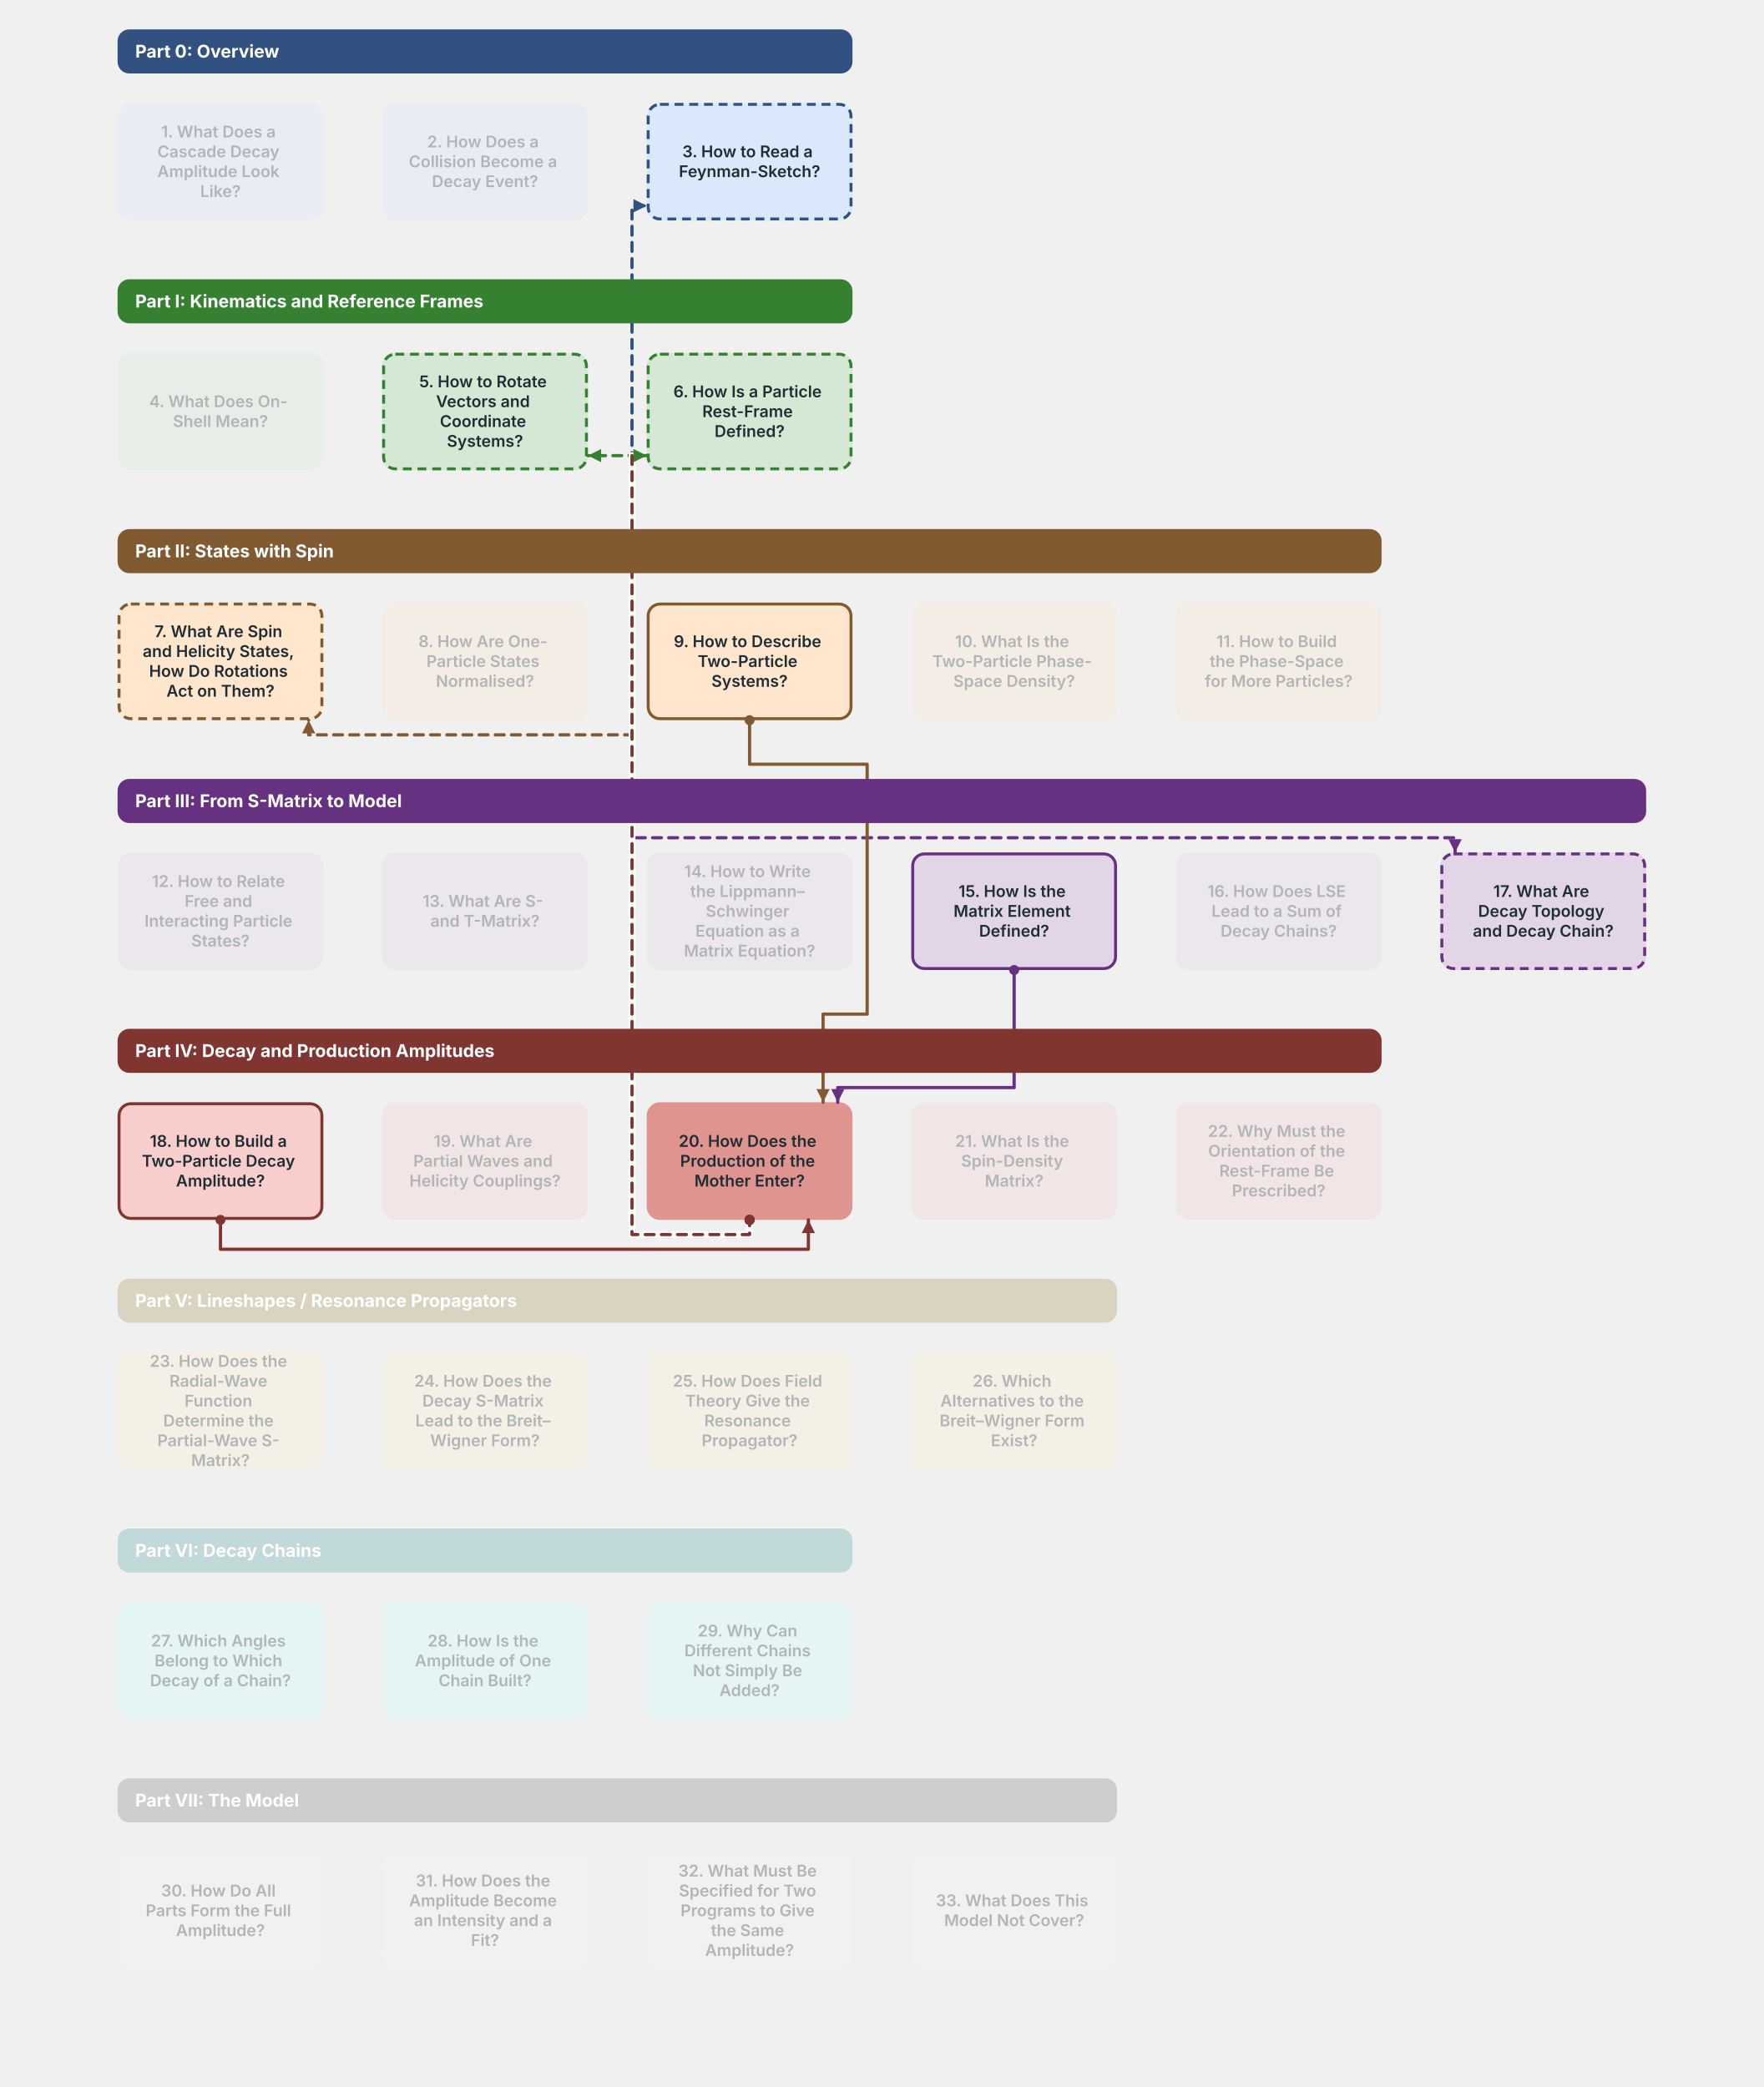
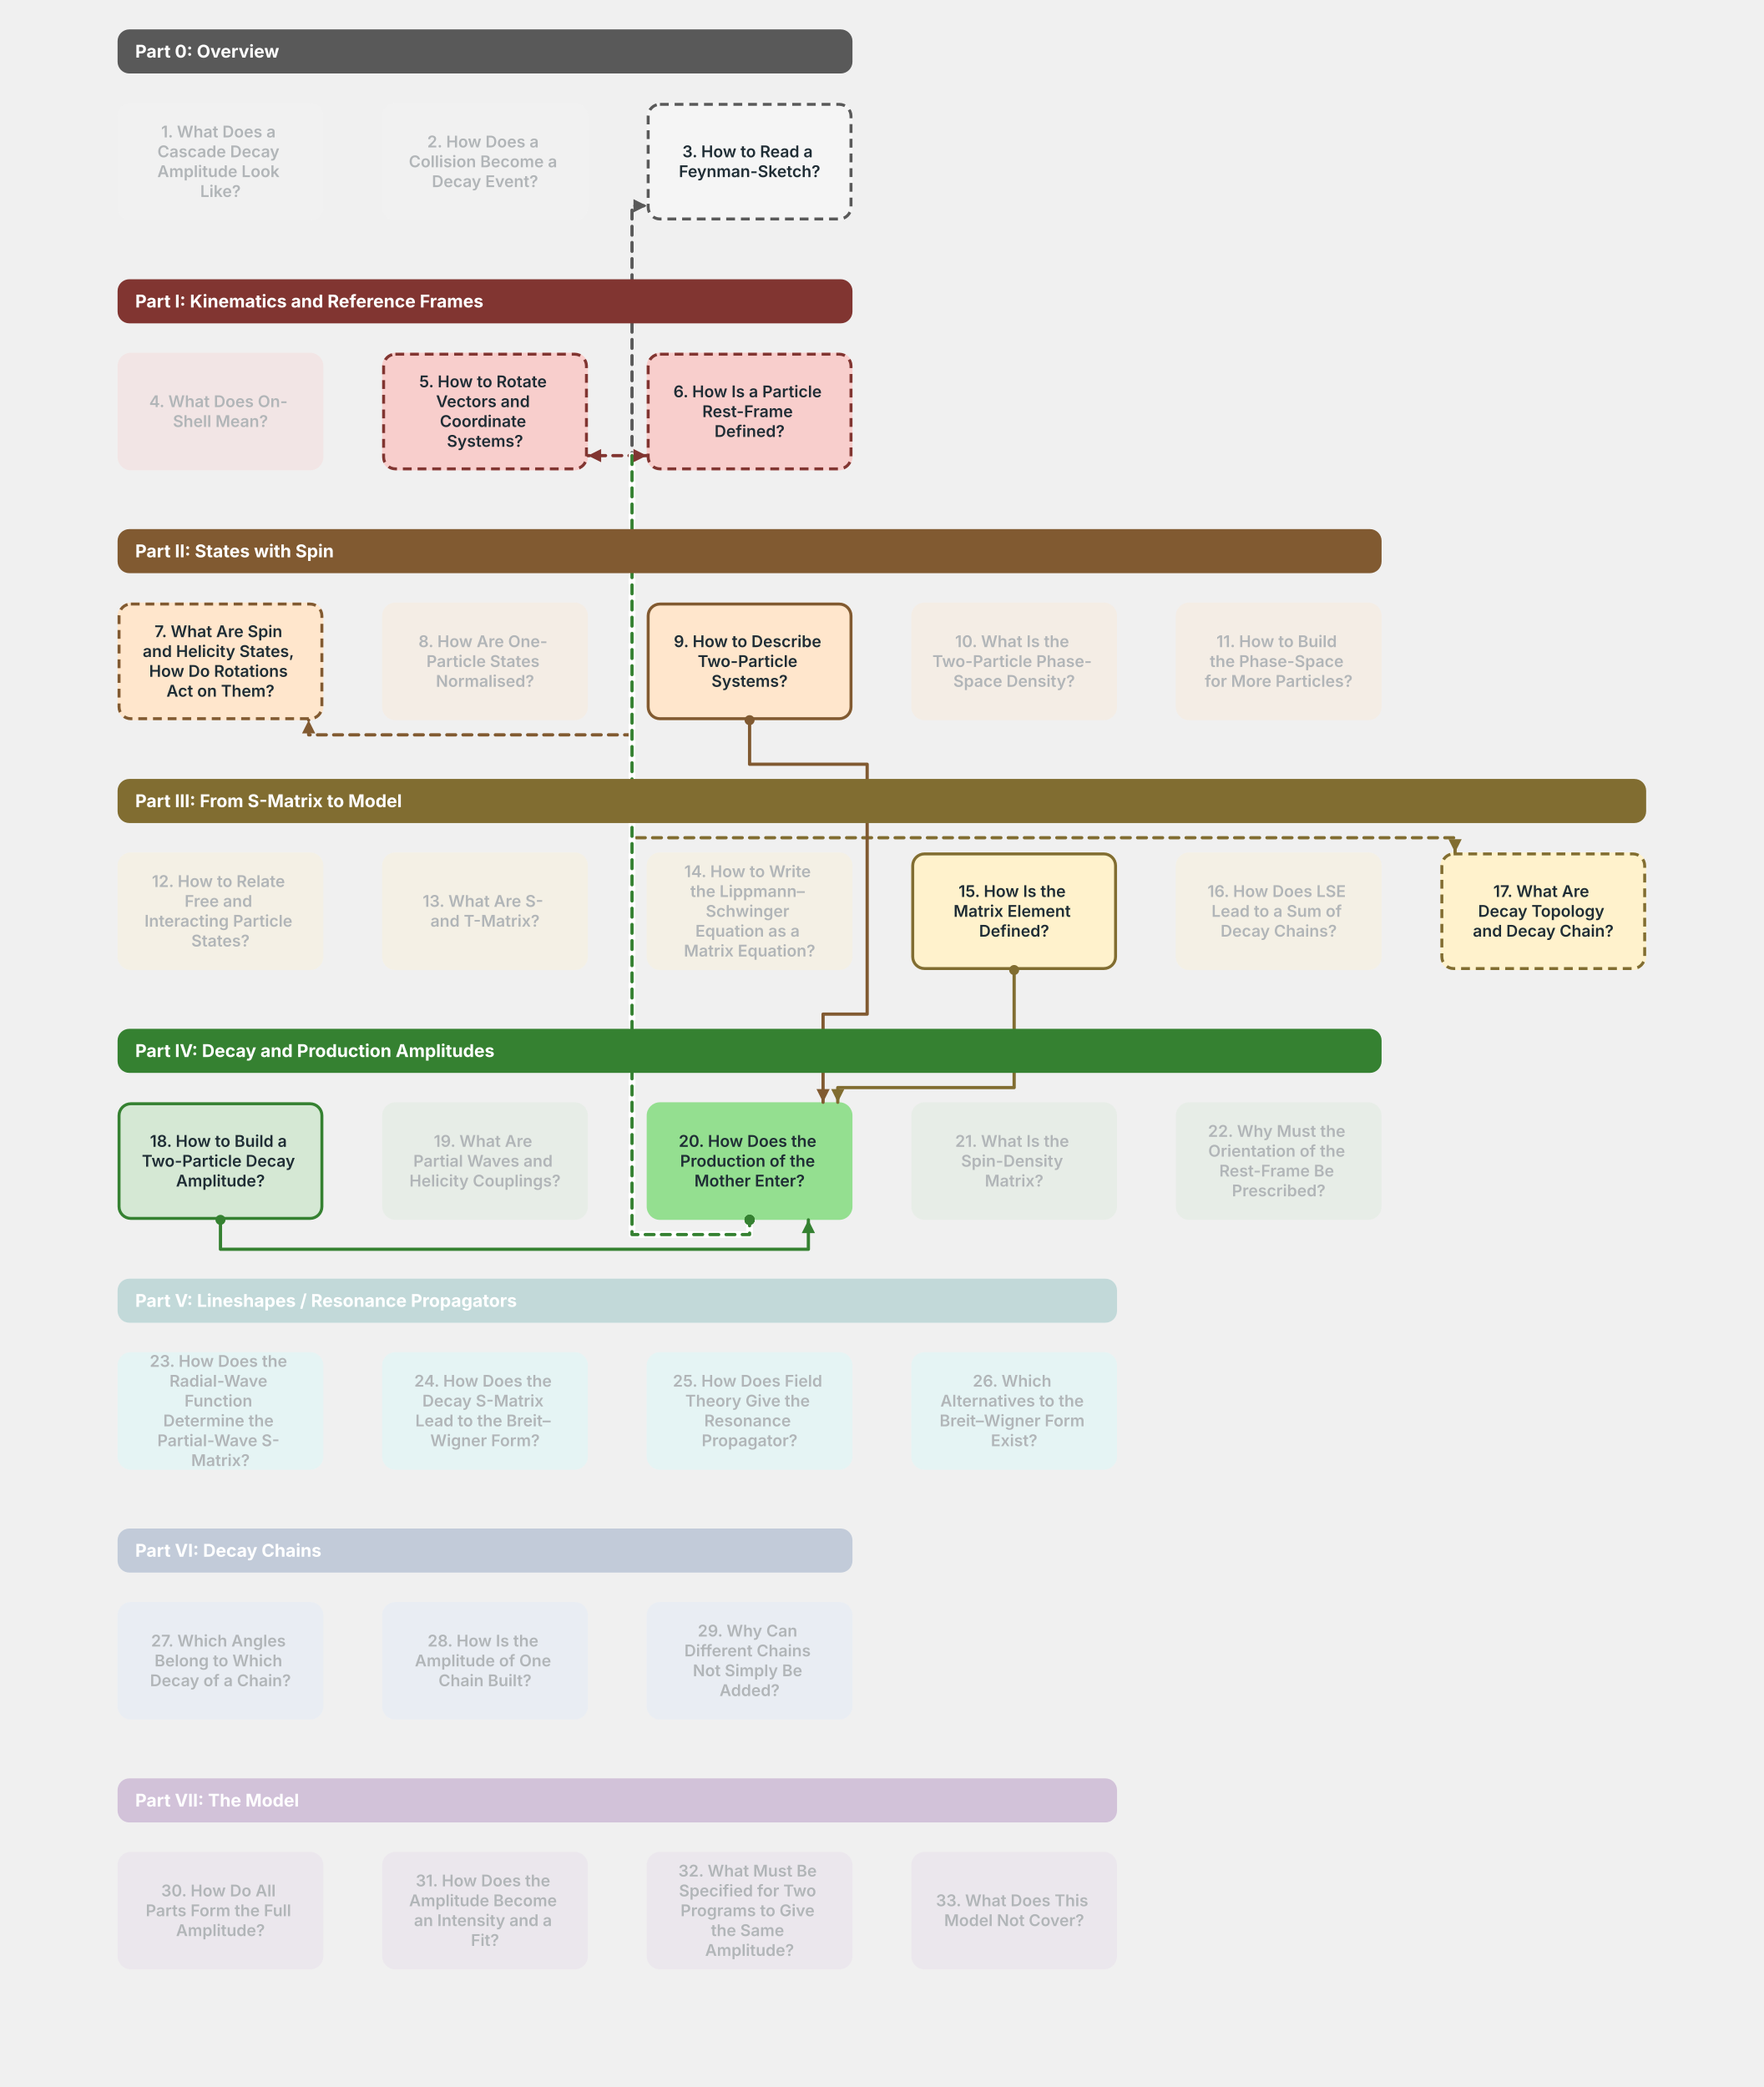
<svg xmlns="http://www.w3.org/2000/svg" viewBox="0 0 1200 1420" width="1200" height="1420" role="img" aria-label="Flow chart of the FAQ">
  <style>text{font-family:Inter,"Source Sans 3","Noto Sans","DejaVu Sans",sans-serif;font-size:11px;font-weight:600}.bar-title{font-size:12px;font-weight:700}</style>
  <g class="card" data-n="1" opacity="0.3">
-     <rect class="card-bg" data-n="1" x="80" y="70" width="140" height="80" rx="9" fill="#DAE8FC" />
+     <rect class="card-bg" data-n="1" x="80" y="70" width="140" height="80" rx="9" fill="#F5F5F5" />
    <text fill="#1f2d35" text-anchor="middle">
      <tspan x="150" y="93.5">1. What Does a</tspan>
      <tspan x="150" y="107.0">Cascade Decay</tspan>
      <tspan x="150" y="120.5">Amplitude Look</tspan>
      <tspan x="150" y="134.0">Like?</tspan>
    </text>
  </g>
  <g class="card" data-n="2" opacity="0.3">
-     <rect class="card-bg" data-n="2" x="260" y="70" width="140" height="80" rx="9" fill="#DAE8FC" />
+     <rect class="card-bg" data-n="2" x="260" y="70" width="140" height="80" rx="9" fill="#F5F5F5" />
    <text fill="#1f2d35" text-anchor="middle">
      <tspan x="330" y="100.3">2. How Does a</tspan>
      <tspan x="330" y="113.8">Collision Become a</tspan>
      <tspan x="330" y="127.3">Decay Event?</tspan>
    </text>
  </g>
  <g class="card" data-n="3" opacity="1">
-     <rect class="card-bg" data-n="3" x="440" y="70" width="140" height="80" rx="9" fill="#DAE8FC" />
-     <rect class="frame see" data-n="3" x="441" y="71" width="138" height="78" rx="8" fill="none" stroke="#315281" stroke-width="2" stroke-dasharray="6 4" />
+     <rect class="card-bg" data-n="3" x="440" y="70" width="140" height="80" rx="9" fill="#F5F5F5" />
+     <rect class="frame see" data-n="3" x="441" y="71" width="138" height="78" rx="8" fill="none" stroke="#595959" stroke-width="2" stroke-dasharray="6 4" />
    <text fill="#1f2d35" text-anchor="middle">
      <tspan x="510" y="107.0">3. How to Read a</tspan>
      <tspan x="510" y="120.5">Feynman-Sketch?</tspan>
    </text>
  </g>
  <g class="card" data-n="4" opacity="0.3">
-     <rect class="card-bg" data-n="4" x="80" y="240" width="140" height="80" rx="9" fill="#D5E8D4" />
+     <rect class="card-bg" data-n="4" x="80" y="240" width="140" height="80" rx="9" fill="#F8CECC" />
    <text fill="#1f2d35" text-anchor="middle">
      <tspan x="150" y="277.0">4. What Does On-</tspan>
      <tspan x="150" y="290.5">Shell Mean?</tspan>
    </text>
  </g>
  <g class="card" data-n="5" opacity="1">
-     <rect class="card-bg" data-n="5" x="260" y="240" width="140" height="80" rx="9" fill="#D5E8D4" />
-     <rect class="frame see" data-n="5" x="261" y="241" width="138" height="78" rx="8" fill="none" stroke="#358131" stroke-width="2" stroke-dasharray="6 4" />
+     <rect class="card-bg" data-n="5" x="260" y="240" width="140" height="80" rx="9" fill="#F8CECC" />
+     <rect class="frame see" data-n="5" x="261" y="241" width="138" height="78" rx="8" fill="none" stroke="#813531" stroke-width="2" stroke-dasharray="6 4" />
    <text fill="#1f2d35" text-anchor="middle">
      <tspan x="330" y="263.5">5. How to Rotate</tspan>
      <tspan x="330" y="277.0">Vectors and</tspan>
      <tspan x="330" y="290.5">Coordinate</tspan>
      <tspan x="330" y="304.0">Systems?</tspan>
    </text>
  </g>
  <g class="card" data-n="6" opacity="1">
-     <rect class="card-bg" data-n="6" x="440" y="240" width="140" height="80" rx="9" fill="#D5E8D4" />
-     <rect class="frame see" data-n="6" x="441" y="241" width="138" height="78" rx="8" fill="none" stroke="#358131" stroke-width="2" stroke-dasharray="6 4" />
+     <rect class="card-bg" data-n="6" x="440" y="240" width="140" height="80" rx="9" fill="#F8CECC" />
+     <rect class="frame see" data-n="6" x="441" y="241" width="138" height="78" rx="8" fill="none" stroke="#813531" stroke-width="2" stroke-dasharray="6 4" />
    <text fill="#1f2d35" text-anchor="middle">
      <tspan x="510" y="270.3">6. How Is a Particle</tspan>
      <tspan x="510" y="283.8">Rest-Frame</tspan>
      <tspan x="510" y="297.3">Defined?</tspan>
    </text>
  </g>
  <g class="card" data-n="7" opacity="1">
    <rect class="card-bg" data-n="7" x="80" y="410" width="140" height="80" rx="9" fill="#FFE6CC" />
    <rect class="frame see" data-n="7" x="81" y="411" width="138" height="78" rx="8" fill="none" stroke="#815A31" stroke-width="2" stroke-dasharray="6 4" />
    <text fill="#1f2d35" text-anchor="middle">
      <tspan x="150" y="433.5">7. What Are Spin</tspan>
      <tspan x="150" y="447.0">and Helicity States,</tspan>
      <tspan x="150" y="460.5">How Do Rotations</tspan>
      <tspan x="150" y="474.0">Act on Them?</tspan>
    </text>
  </g>
  <g class="card" data-n="8" opacity="0.3">
    <rect class="card-bg" data-n="8" x="260" y="410" width="140" height="80" rx="9" fill="#FFE6CC" />
    <text fill="#1f2d35" text-anchor="middle">
      <tspan x="330" y="440.3">8. How Are One-</tspan>
      <tspan x="330" y="453.8">Particle States</tspan>
      <tspan x="330" y="467.3">Normalised?</tspan>
    </text>
  </g>
  <g class="card" data-n="9" opacity="1">
    <rect class="card-bg" data-n="9" x="440" y="410" width="140" height="80" rx="9" fill="#FFE6CC" />
    <rect class="frame need" data-n="9" x="441" y="411" width="138" height="78" rx="8" fill="none" stroke="#815A31" stroke-width="2" />
    <text fill="#1f2d35" text-anchor="middle">
      <tspan x="510" y="440.3">9. How to Describe</tspan>
      <tspan x="510" y="453.8">Two-Particle</tspan>
      <tspan x="510" y="467.3">Systems?</tspan>
    </text>
  </g>
  <g class="card" data-n="10" opacity="0.3">
    <rect class="card-bg" data-n="10" x="620" y="410" width="140" height="80" rx="9" fill="#FFE6CC" />
    <text fill="#1f2d35" text-anchor="middle">
      <tspan x="690" y="440.3">10. What Is the</tspan>
      <tspan x="690" y="453.8">Two-Particle Phase-</tspan>
      <tspan x="690" y="467.3">Space Density?</tspan>
    </text>
  </g>
  <g class="card" data-n="11" opacity="0.3">
    <rect class="card-bg" data-n="11" x="800" y="410" width="140" height="80" rx="9" fill="#FFE6CC" />
    <text fill="#1f2d35" text-anchor="middle">
      <tspan x="870" y="440.3">11. How to Build</tspan>
      <tspan x="870" y="453.8">the Phase-Space</tspan>
      <tspan x="870" y="467.3">for More Particles?</tspan>
    </text>
  </g>
  <g class="card" data-n="12" opacity="0.3">
-     <rect class="card-bg" data-n="12" x="80" y="580" width="140" height="80" rx="9" fill="#E1D5E7" />
+     <rect class="card-bg" data-n="12" x="80" y="580" width="140" height="80" rx="9" fill="#FFF2CC" />
    <text fill="#1f2d35" text-anchor="middle">
      <tspan x="150" y="603.5">12. How to Relate</tspan>
      <tspan x="150" y="617.0">Free and</tspan>
      <tspan x="150" y="630.5">Interacting Particle</tspan>
      <tspan x="150" y="644.0">States?</tspan>
    </text>
  </g>
  <g class="card" data-n="13" opacity="0.3">
-     <rect class="card-bg" data-n="13" x="260" y="580" width="140" height="80" rx="9" fill="#E1D5E7" />
+     <rect class="card-bg" data-n="13" x="260" y="580" width="140" height="80" rx="9" fill="#FFF2CC" />
    <text fill="#1f2d35" text-anchor="middle">
      <tspan x="330" y="617.0">13. What Are S-</tspan>
      <tspan x="330" y="630.5">and T-Matrix?</tspan>
    </text>
  </g>
  <g class="card" data-n="14" opacity="0.3">
-     <rect class="card-bg" data-n="14" x="440" y="580" width="140" height="80" rx="9" fill="#E1D5E7" />
+     <rect class="card-bg" data-n="14" x="440" y="580" width="140" height="80" rx="9" fill="#FFF2CC" />
    <text fill="#1f2d35" text-anchor="middle">
      <tspan x="510" y="596.8">14. How to Write</tspan>
      <tspan x="510" y="610.3">the Lippmann–</tspan>
      <tspan x="510" y="623.8">Schwinger</tspan>
      <tspan x="510" y="637.3">Equation as a</tspan>
      <tspan x="510" y="650.8">Matrix Equation?</tspan>
    </text>
  </g>
  <g class="card" data-n="15" opacity="1">
-     <rect class="card-bg" data-n="15" x="620" y="580" width="140" height="80" rx="9" fill="#E1D5E7" />
-     <rect class="frame need" data-n="15" x="621" y="581" width="138" height="78" rx="8" fill="none" stroke="#673181" stroke-width="2" />
+     <rect class="card-bg" data-n="15" x="620" y="580" width="140" height="80" rx="9" fill="#FFF2CC" />
+     <rect class="frame need" data-n="15" x="621" y="581" width="138" height="78" rx="8" fill="none" stroke="#816D31" stroke-width="2" />
    <text fill="#1f2d35" text-anchor="middle">
      <tspan x="690" y="610.3">15. How Is the</tspan>
      <tspan x="690" y="623.8">Matrix Element</tspan>
      <tspan x="690" y="637.3">Defined?</tspan>
    </text>
  </g>
  <g class="card" data-n="16" opacity="0.3">
-     <rect class="card-bg" data-n="16" x="800" y="580" width="140" height="80" rx="9" fill="#E1D5E7" />
+     <rect class="card-bg" data-n="16" x="800" y="580" width="140" height="80" rx="9" fill="#FFF2CC" />
    <text fill="#1f2d35" text-anchor="middle">
      <tspan x="870" y="610.3">16. How Does LSE</tspan>
      <tspan x="870" y="623.8">Lead to a Sum of</tspan>
      <tspan x="870" y="637.3">Decay Chains?</tspan>
    </text>
  </g>
  <g class="card" data-n="17" opacity="1">
-     <rect class="card-bg" data-n="17" x="980" y="580" width="140" height="80" rx="9" fill="#E1D5E7" />
-     <rect class="frame see" data-n="17" x="981" y="581" width="138" height="78" rx="8" fill="none" stroke="#673181" stroke-width="2" stroke-dasharray="6 4" />
+     <rect class="card-bg" data-n="17" x="980" y="580" width="140" height="80" rx="9" fill="#FFF2CC" />
+     <rect class="frame see" data-n="17" x="981" y="581" width="138" height="78" rx="8" fill="none" stroke="#816D31" stroke-width="2" stroke-dasharray="6 4" />
    <text fill="#1f2d35" text-anchor="middle">
      <tspan x="1050" y="610.3">17. What Are</tspan>
      <tspan x="1050" y="623.8">Decay Topology</tspan>
      <tspan x="1050" y="637.3">and Decay Chain?</tspan>
    </text>
  </g>
  <g class="card" data-n="18" opacity="1">
-     <rect class="card-bg" data-n="18" x="80" y="750" width="140" height="80" rx="9" fill="#F8CECC" />
-     <rect class="frame need" data-n="18" x="81" y="751" width="138" height="78" rx="8" fill="none" stroke="#813531" stroke-width="2" />
+     <rect class="card-bg" data-n="18" x="80" y="750" width="140" height="80" rx="9" fill="#D5E8D4" />
+     <rect class="frame need" data-n="18" x="81" y="751" width="138" height="78" rx="8" fill="none" stroke="#358131" stroke-width="2" />
    <text fill="#1f2d35" text-anchor="middle">
      <tspan x="150" y="780.3">18. How to Build a</tspan>
      <tspan x="150" y="793.8">Two-Particle Decay</tspan>
      <tspan x="150" y="807.3">Amplitude?</tspan>
    </text>
  </g>
  <g class="card" data-n="19" opacity="0.3">
-     <rect class="card-bg" data-n="19" x="260" y="750" width="140" height="80" rx="9" fill="#F8CECC" />
+     <rect class="card-bg" data-n="19" x="260" y="750" width="140" height="80" rx="9" fill="#D5E8D4" />
    <text fill="#1f2d35" text-anchor="middle">
      <tspan x="330" y="780.3">19. What Are</tspan>
      <tspan x="330" y="793.8">Partial Waves and</tspan>
      <tspan x="330" y="807.3">Helicity Couplings?</tspan>
    </text>
  </g>
  <g class="card" data-n="20" opacity="1">
-     <rect class="card-bg" data-n="20" x="440" y="750" width="140" height="80" rx="9" fill="#DF9490" />
+     <rect class="card-bg" data-n="20" x="440" y="750" width="140" height="80" rx="9" fill="#94DF90" />
    <text fill="#1f2d35" text-anchor="middle">
      <tspan x="510" y="780.3">20. How Does the</tspan>
      <tspan x="510" y="793.8">Production of the</tspan>
      <tspan x="510" y="807.3">Mother Enter?</tspan>
    </text>
  </g>
  <g class="card" data-n="21" opacity="0.3">
-     <rect class="card-bg" data-n="21" x="620" y="750" width="140" height="80" rx="9" fill="#F8CECC" />
+     <rect class="card-bg" data-n="21" x="620" y="750" width="140" height="80" rx="9" fill="#D5E8D4" />
    <text fill="#1f2d35" text-anchor="middle">
      <tspan x="690" y="780.3">21. What Is the</tspan>
      <tspan x="690" y="793.8">Spin-Density</tspan>
      <tspan x="690" y="807.3">Matrix?</tspan>
    </text>
  </g>
  <g class="card" data-n="22" opacity="0.3">
-     <rect class="card-bg" data-n="22" x="800" y="750" width="140" height="80" rx="9" fill="#F8CECC" />
+     <rect class="card-bg" data-n="22" x="800" y="750" width="140" height="80" rx="9" fill="#D5E8D4" />
    <text fill="#1f2d35" text-anchor="middle">
      <tspan x="870" y="773.5">22. Why Must the</tspan>
      <tspan x="870" y="787.0">Orientation of the</tspan>
      <tspan x="870" y="800.5">Rest-Frame Be</tspan>
      <tspan x="870" y="814.0">Prescribed?</tspan>
    </text>
  </g>
  <g class="card" data-n="23" opacity="0.3">
-     <rect class="card-bg" data-n="23" x="80" y="920" width="140" height="80" rx="9" fill="#FFF2CC" />
+     <rect class="card-bg" data-n="23" x="80" y="920" width="140" height="80" rx="9" fill="#CCFFFF" />
    <text fill="#1f2d35" text-anchor="middle">
      <tspan x="150" y="930.0">23. How Does the</tspan>
      <tspan x="150" y="943.5">Radial-Wave</tspan>
      <tspan x="150" y="957.0">Function</tspan>
      <tspan x="150" y="970.5">Determine the</tspan>
      <tspan x="150" y="984.0">Partial-Wave S-</tspan>
      <tspan x="150" y="997.5">Matrix?</tspan>
    </text>
  </g>
  <g class="card" data-n="24" opacity="0.3">
-     <rect class="card-bg" data-n="24" x="260" y="920" width="140" height="80" rx="9" fill="#FFF2CC" />
+     <rect class="card-bg" data-n="24" x="260" y="920" width="140" height="80" rx="9" fill="#CCFFFF" />
    <text fill="#1f2d35" text-anchor="middle">
      <tspan x="330" y="943.5">24. How Does the</tspan>
      <tspan x="330" y="957.0">Decay S-Matrix</tspan>
      <tspan x="330" y="970.5">Lead to the Breit–</tspan>
      <tspan x="330" y="984.0">Wigner Form?</tspan>
    </text>
  </g>
  <g class="card" data-n="25" opacity="0.3">
-     <rect class="card-bg" data-n="25" x="440" y="920" width="140" height="80" rx="9" fill="#FFF2CC" />
+     <rect class="card-bg" data-n="25" x="440" y="920" width="140" height="80" rx="9" fill="#CCFFFF" />
    <text fill="#1f2d35" text-anchor="middle">
      <tspan x="510" y="943.5">25. How Does Field</tspan>
      <tspan x="510" y="957.0">Theory Give the</tspan>
      <tspan x="510" y="970.5">Resonance</tspan>
      <tspan x="510" y="984.0">Propagator?</tspan>
    </text>
  </g>
  <g class="card" data-n="26" opacity="0.3">
-     <rect class="card-bg" data-n="26" x="620" y="920" width="140" height="80" rx="9" fill="#FFF2CC" />
+     <rect class="card-bg" data-n="26" x="620" y="920" width="140" height="80" rx="9" fill="#CCFFFF" />
    <text fill="#1f2d35" text-anchor="middle">
      <tspan x="690" y="943.5">26. Which</tspan>
      <tspan x="690" y="957.0">Alternatives to the</tspan>
      <tspan x="690" y="970.5">Breit–Wigner Form</tspan>
      <tspan x="690" y="984.0">Exist?</tspan>
    </text>
  </g>
  <g class="card" data-n="27" opacity="0.3">
-     <rect class="card-bg" data-n="27" x="80" y="1090" width="140" height="80" rx="9" fill="#CCFFFF" />
+     <rect class="card-bg" data-n="27" x="80" y="1090" width="140" height="80" rx="9" fill="#DAE8FC" />
    <text fill="#1f2d35" text-anchor="middle">
      <tspan x="150" y="1120.3">27. Which Angles</tspan>
      <tspan x="150" y="1133.8">Belong to Which</tspan>
      <tspan x="150" y="1147.3">Decay of a Chain?</tspan>
    </text>
  </g>
  <g class="card" data-n="28" opacity="0.3">
-     <rect class="card-bg" data-n="28" x="260" y="1090" width="140" height="80" rx="9" fill="#CCFFFF" />
+     <rect class="card-bg" data-n="28" x="260" y="1090" width="140" height="80" rx="9" fill="#DAE8FC" />
    <text fill="#1f2d35" text-anchor="middle">
      <tspan x="330" y="1120.3">28. How Is the</tspan>
      <tspan x="330" y="1133.8">Amplitude of One</tspan>
      <tspan x="330" y="1147.3">Chain Built?</tspan>
    </text>
  </g>
  <g class="card" data-n="29" opacity="0.3">
-     <rect class="card-bg" data-n="29" x="440" y="1090" width="140" height="80" rx="9" fill="#CCFFFF" />
+     <rect class="card-bg" data-n="29" x="440" y="1090" width="140" height="80" rx="9" fill="#DAE8FC" />
    <text fill="#1f2d35" text-anchor="middle">
      <tspan x="510" y="1113.5">29. Why Can</tspan>
      <tspan x="510" y="1127.0">Different Chains</tspan>
      <tspan x="510" y="1140.5">Not Simply Be</tspan>
      <tspan x="510" y="1154.0">Added?</tspan>
    </text>
  </g>
  <g class="card" data-n="30" opacity="0.3">
-     <rect class="card-bg" data-n="30" x="80" y="1260" width="140" height="80" rx="9" fill="#F5F5F5" />
+     <rect class="card-bg" data-n="30" x="80" y="1260" width="140" height="80" rx="9" fill="#E1D5E7" />
    <text fill="#1f2d35" text-anchor="middle">
      <tspan x="150" y="1290.3">30. How Do All</tspan>
      <tspan x="150" y="1303.8">Parts Form the Full</tspan>
      <tspan x="150" y="1317.3">Amplitude?</tspan>
    </text>
  </g>
  <g class="card" data-n="31" opacity="0.3">
-     <rect class="card-bg" data-n="31" x="260" y="1260" width="140" height="80" rx="9" fill="#F5F5F5" />
+     <rect class="card-bg" data-n="31" x="260" y="1260" width="140" height="80" rx="9" fill="#E1D5E7" />
    <text fill="#1f2d35" text-anchor="middle">
      <tspan x="330" y="1283.5">31. How Does the</tspan>
      <tspan x="330" y="1297.0">Amplitude Become</tspan>
      <tspan x="330" y="1310.5">an Intensity and a</tspan>
      <tspan x="330" y="1324.0">Fit?</tspan>
    </text>
  </g>
  <g class="card" data-n="32" opacity="0.3">
-     <rect class="card-bg" data-n="32" x="440" y="1260" width="140" height="80" rx="9" fill="#F5F5F5" />
+     <rect class="card-bg" data-n="32" x="440" y="1260" width="140" height="80" rx="9" fill="#E1D5E7" />
    <text fill="#1f2d35" text-anchor="middle">
      <tspan x="510" y="1276.8">32. What Must Be</tspan>
      <tspan x="510" y="1290.3">Specified for Two</tspan>
      <tspan x="510" y="1303.8">Programs to Give</tspan>
      <tspan x="510" y="1317.3">the Same</tspan>
      <tspan x="510" y="1330.8">Amplitude?</tspan>
    </text>
  </g>
  <g class="card" data-n="33" opacity="0.3">
-     <rect class="card-bg" data-n="33" x="620" y="1260" width="140" height="80" rx="9" fill="#F5F5F5" />
+     <rect class="card-bg" data-n="33" x="620" y="1260" width="140" height="80" rx="9" fill="#E1D5E7" />
    <text fill="#1f2d35" text-anchor="middle">
      <tspan x="690" y="1297.0">33. What Does This</tspan>
      <tspan x="690" y="1310.5">Model Not Cover?</tspan>
    </text>
  </g>
  <g class="lines" fill="none" stroke-linejoin="round" stroke-linecap="round">
-     <path class="see" data-card="3" data-from="20" data-to="3" d="M510 830 L510 840 L430 840 L430 140 L440 140" stroke="#315281" stroke-width="2.2" stroke-dasharray="6 5" />
-     <path class="see" data-card="17" data-from="20" data-to="17" d="M510 830 L510 840 L430 840 L430 570 L990 570 L990 580" stroke="#673181" stroke-width="2.2" stroke-dasharray="6 5" />
-     <path class="see" data-card="5" data-from="20" data-to="5" d="M510 830 L510 840 L430 840 L430 310 L400 310" stroke="#358131" stroke-width="2.2" stroke-dasharray="6 5" />
+     <path class="see" data-card="3" data-from="20" data-to="3" d="M510 830 L510 840 L430 840 L430 140 L440 140" stroke="#595959" stroke-width="2.2" stroke-dasharray="6 5" />
+     <path class="see" data-card="17" data-from="20" data-to="17" d="M510 830 L510 840 L430 840 L430 570 L990 570 L990 580" stroke="#816D31" stroke-width="2.2" stroke-dasharray="6 5" />
+     <path class="see" data-card="5" data-from="20" data-to="5" d="M510 830 L510 840 L430 840 L430 310 L400 310" stroke="#813531" stroke-width="2.2" stroke-dasharray="6 5" />
    <path class="see" data-card="7" data-from="20" data-to="7" d="M510 830 L510 840 L430 840 L430 500 L210 500 L210 490" stroke="#815A31" stroke-width="2.2" stroke-dasharray="6 5" />
-     <path class="see" data-card="6" data-from="20" data-to="6" d="M510 830 L510 840 L430 840 L430 310 L440 310" stroke="#358131" stroke-width="2.2" stroke-dasharray="6 5" />
+     <path class="see" data-card="6" data-from="20" data-to="6" d="M510 830 L510 840 L430 840 L430 310 L440 310" stroke="#813531" stroke-width="2.2" stroke-dasharray="6 5" />
    <path class="trunk-under" d="M430 310 L430 840 L510 840 L510 830" stroke="#fff" stroke-width="4.6" />
-     <path class="trunk" d="M430 310 L430 840 L510 840 L510 830" stroke="#813531" stroke-width="2.2" stroke-dasharray="6 5" />
-     <path class="need" data-card="15" data-from="15" data-to="20" d="M690 660 L690 740 L570 740 L570 750" stroke="#673181" stroke-width="2.2" />
-     <path class="need" data-card="18" data-from="18" data-to="20" d="M150 830 L150 850 L550 850 L550 830" stroke="#813531" stroke-width="2.2" />
+     <path class="trunk" d="M430 310 L430 840 L510 840 L510 830" stroke="#358131" stroke-width="2.2" stroke-dasharray="6 5" />
+     <path class="need" data-card="15" data-from="15" data-to="20" d="M690 660 L690 740 L570 740 L570 750" stroke="#816D31" stroke-width="2.2" />
+     <path class="need" data-card="18" data-from="18" data-to="20" d="M150 830 L150 850 L550 850 L550 830" stroke="#358131" stroke-width="2.2" />
    <path class="need" data-card="9" data-from="9" data-to="20" d="M510 490 L510 520 L590 520 L590 690 L560 690 L560 750" stroke="#815A31" stroke-width="2.2" />
-     <polygon class="arrow" data-card="15" points="570,750 565.5,741 574.5,741" fill="#673181" stroke="none" />
-     <polygon class="arrow" data-card="3" points="440,140 431,144.5 431,135.5" fill="#315281" stroke="none" />
-     <polygon class="arrow" data-card="17" points="990,580 985.5,571 994.5,571" fill="#673181" stroke="none" />
-     <polygon class="arrow" data-card="18" points="550,830 554.5,839 545.5,839" fill="#813531" stroke="none" />
-     <polygon class="arrow" data-card="5" points="400,310 409,305.5 409,314.5" fill="#358131" stroke="none" />
+     <polygon class="arrow" data-card="15" points="570,750 565.5,741 574.5,741" fill="#816D31" stroke="none" />
+     <polygon class="arrow" data-card="3" points="440,140 431,144.5 431,135.5" fill="#595959" stroke="none" />
+     <polygon class="arrow" data-card="17" points="990,580 985.5,571 994.5,571" fill="#816D31" stroke="none" />
+     <polygon class="arrow" data-card="18" points="550,830 554.5,839 545.5,839" fill="#358131" stroke="none" />
+     <polygon class="arrow" data-card="5" points="400,310 409,305.5 409,314.5" fill="#813531" stroke="none" />
    <polygon class="arrow" data-card="9" points="560,750 555.5,741 564.5,741" fill="#815A31" stroke="none" />
    <polygon class="arrow" data-card="7" points="210,490 214.5,499 205.5,499" fill="#815A31" stroke="none" />
-     <polygon class="arrow" data-card="6" points="440,310 431,314.5 431,305.5" fill="#358131" stroke="none" />
-     <circle class="start" data-card="15" cx="690" cy="660" r="3.4" fill="#673181" stroke="none" />
-     <circle class="start" data-card="3" cx="510" cy="830" r="3.4" fill="#813531" stroke="none" />
-     <circle class="start" data-card="17" cx="510" cy="830" r="3.4" fill="#813531" stroke="none" />
-     <circle class="start" data-card="18" cx="150" cy="830" r="3.4" fill="#813531" stroke="none" />
-     <circle class="start" data-card="5" cx="510" cy="830" r="3.4" fill="#813531" stroke="none" />
+     <polygon class="arrow" data-card="6" points="440,310 431,314.5 431,305.5" fill="#813531" stroke="none" />
+     <circle class="start" data-card="15" cx="690" cy="660" r="3.4" fill="#816D31" stroke="none" />
+     <circle class="start" data-card="3" cx="510" cy="830" r="3.4" fill="#358131" stroke="none" />
+     <circle class="start" data-card="17" cx="510" cy="830" r="3.4" fill="#358131" stroke="none" />
+     <circle class="start" data-card="18" cx="150" cy="830" r="3.4" fill="#358131" stroke="none" />
+     <circle class="start" data-card="5" cx="510" cy="830" r="3.4" fill="#358131" stroke="none" />
    <circle class="start" data-card="9" cx="510" cy="490" r="3.4" fill="#815A31" stroke="none" />
-     <circle class="start" data-card="7" cx="510" cy="830" r="3.4" fill="#813531" stroke="none" />
-     <circle class="start" data-card="6" cx="510" cy="830" r="3.4" fill="#813531" stroke="none" />
+     <circle class="start" data-card="7" cx="510" cy="830" r="3.4" fill="#358131" stroke="none" />
+     <circle class="start" data-card="6" cx="510" cy="830" r="3.4" fill="#358131" stroke="none" />
  </g>
  <g class="bar" data-part="0" opacity="1">
-     <rect x="80" y="20" width="500" height="30" rx="8" fill="#315281" />
+     <rect x="80" y="20" width="500" height="30" rx="8" fill="#595959" />
    <text class="bar-title" x="92" y="39.2" fill="#fff">Part 0: Overview</text>
  </g>
  <g class="bar" data-part="1" opacity="1">
-     <rect x="80" y="190" width="500" height="30" rx="8" fill="#358131" />
+     <rect x="80" y="190" width="500" height="30" rx="8" fill="#813531" />
    <text class="bar-title" x="92" y="209.2" fill="#fff">Part I: Kinematics and Reference Frames</text>
  </g>
  <g class="bar" data-part="2" opacity="1">
    <rect x="80" y="360" width="860" height="30" rx="8" fill="#815A31" />
    <text class="bar-title" x="92" y="379.2" fill="#fff">Part II: States with Spin</text>
  </g>
  <g class="bar" data-part="3" opacity="1">
-     <rect x="80" y="530" width="1040" height="30" rx="8" fill="#673181" />
+     <rect x="80" y="530" width="1040" height="30" rx="8" fill="#816D31" />
    <text class="bar-title" x="92" y="549.2" fill="#fff">Part III: From S-Matrix to Model</text>
  </g>
  <g class="bar" data-part="4" opacity="1">
-     <rect x="80" y="700" width="860" height="30" rx="8" fill="#813531" />
+     <rect x="80" y="700" width="860" height="30" rx="8" fill="#358131" />
    <text class="bar-title" x="92" y="719.2" fill="#fff">Part IV: Decay and Production Amplitudes</text>
  </g>
  <rect class="bar-underlay" x="80" y="870" width="680" height="30" rx="8" fill="#fff" />
  <g class="bar" data-part="5" opacity="0.3">
-     <rect x="80" y="870" width="680" height="30" rx="8" fill="#816D31" />
+     <rect x="80" y="870" width="680" height="30" rx="8" fill="#318181" />
    <text class="bar-title" x="92" y="889.2" fill="#fff">Part V: Lineshapes / Resonance Propagators</text>
  </g>
  <rect class="bar-underlay" x="80" y="1040" width="500" height="30" rx="8" fill="#fff" />
  <g class="bar" data-part="6" opacity="0.3">
-     <rect x="80" y="1040" width="500" height="30" rx="8" fill="#318181" />
+     <rect x="80" y="1040" width="500" height="30" rx="8" fill="#315281" />
    <text class="bar-title" x="92" y="1059.2" fill="#fff">Part VI: Decay Chains</text>
  </g>
  <rect class="bar-underlay" x="80" y="1210" width="680" height="30" rx="8" fill="#fff" />
  <g class="bar" data-part="7" opacity="0.3">
-     <rect x="80" y="1210" width="680" height="30" rx="8" fill="#595959" />
+     <rect x="80" y="1210" width="680" height="30" rx="8" fill="#673181" />
    <text class="bar-title" x="92" y="1229.2" fill="#fff">Part VII: The Model</text>
  </g>
</svg>
